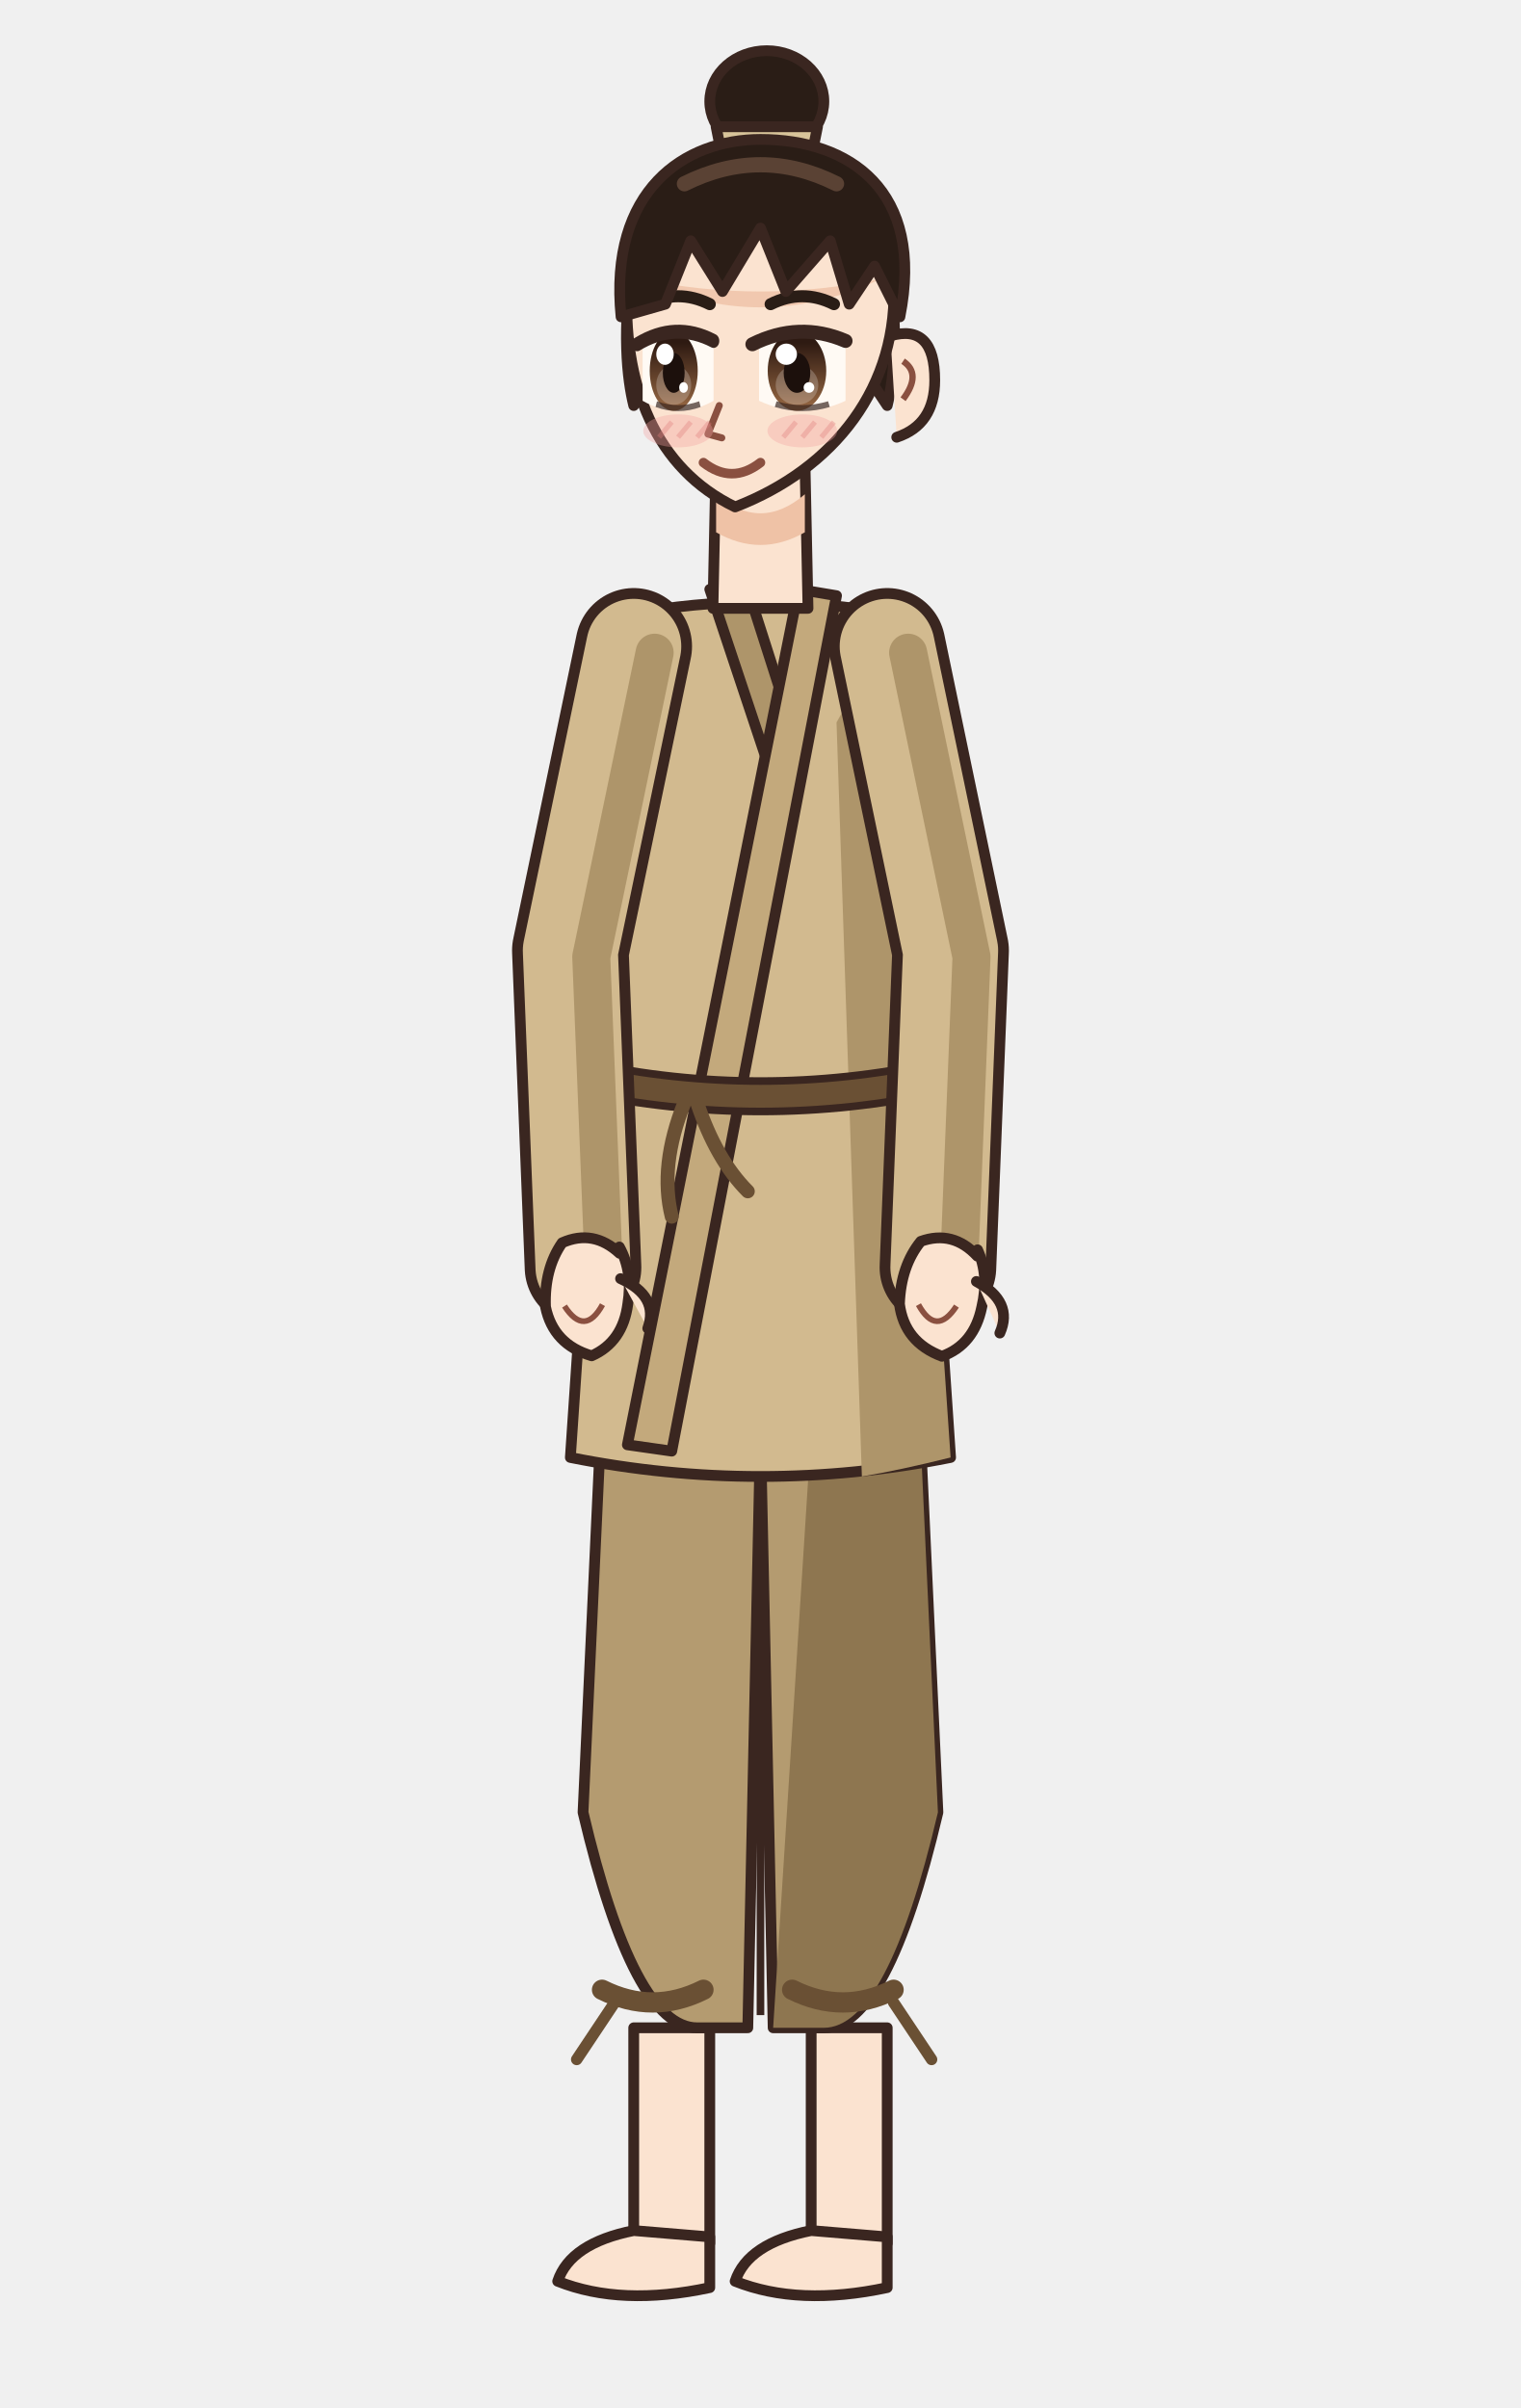
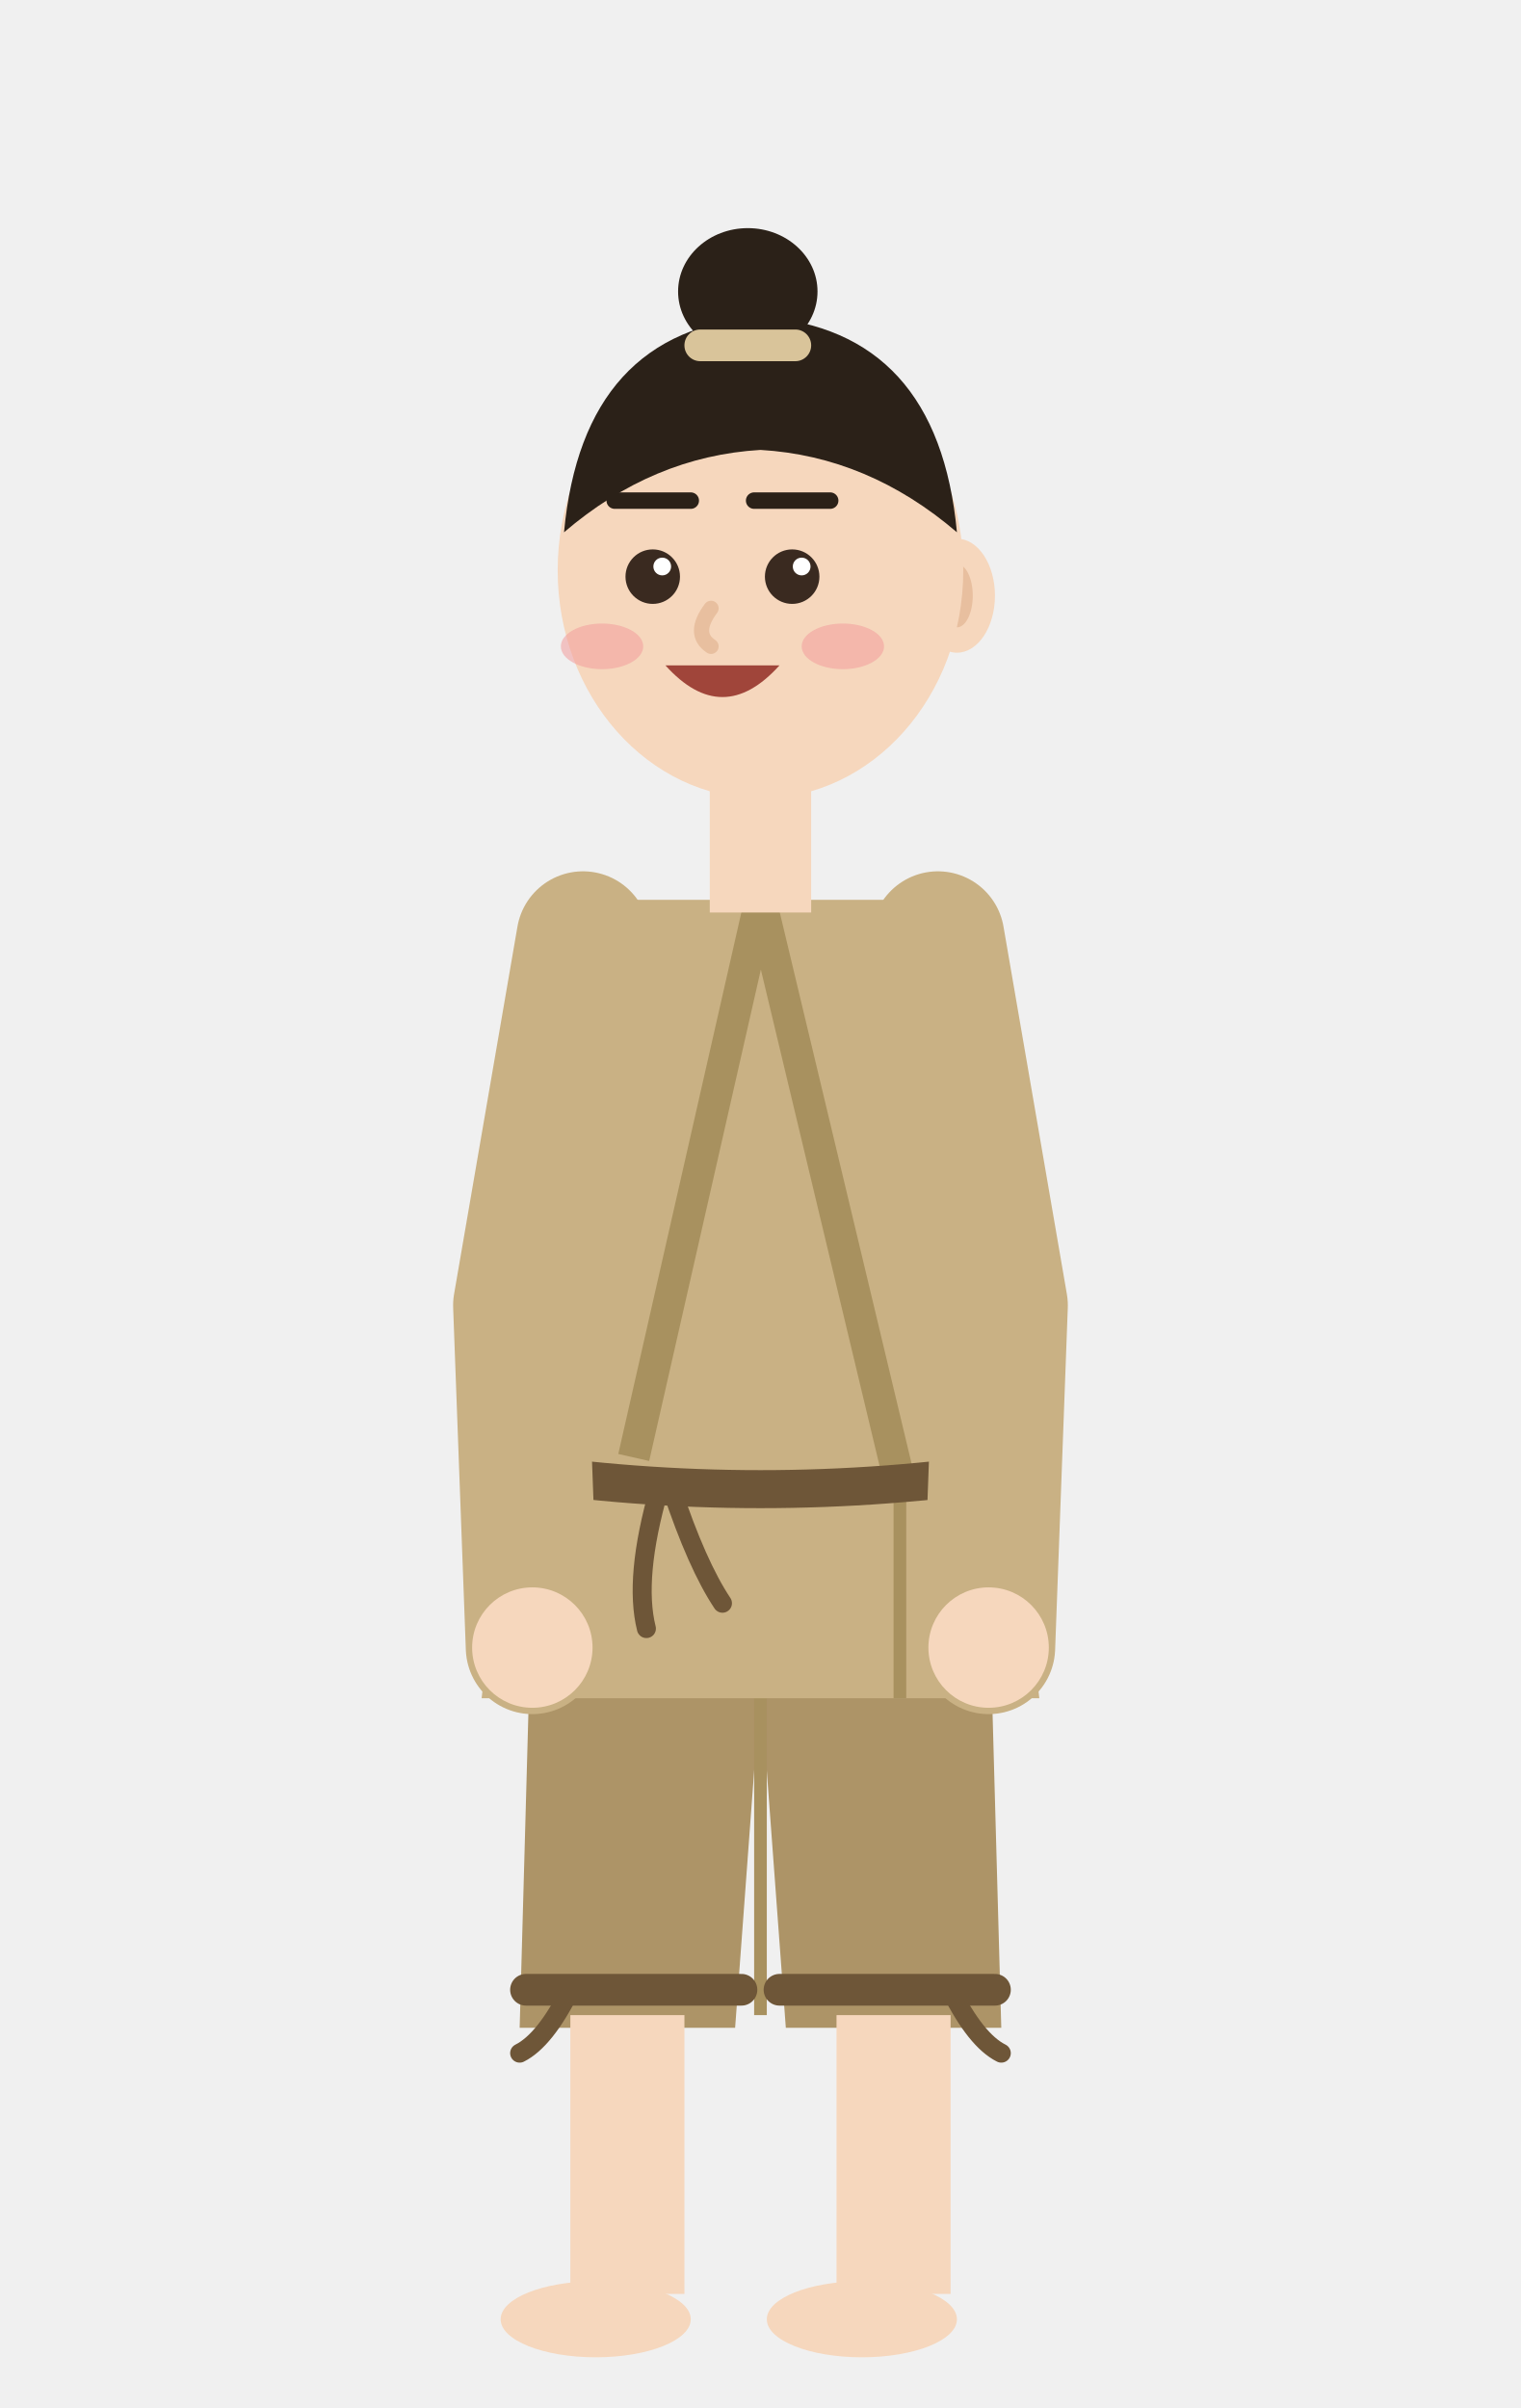
<svg xmlns="http://www.w3.org/2000/svg" width="240" height="380" viewBox="0 -20 240 380">
-   <defs>
-     <linearGradient id="iris" x1="0" y1="0" x2="0" y2="1">
-       <stop offset=".15" stop-color="#2e1a12" />
-       <stop offset="1" stop-color="#9a6a44" />
-     </linearGradient>
-   </defs>
-   <path d="M100 300 L100 334 L112 334 L112 300 Z" fill="#fbe3d0" stroke="#3a2620" stroke-width="1.7" stroke-linejoin="round" stroke-linecap="round" />
-   <path d="M128 300 L128 334 L140 334 L140 300 Z" fill="#fbe3d0" stroke="#3a2620" stroke-width="1.7" stroke-linejoin="round" stroke-linecap="round" />
-   <path d="M100 332 q-10 2 -12 8 q10 4 24 1 v-8 z" fill="#fbe3d0" stroke="#3a2620" stroke-width="1.7" stroke-linejoin="round" stroke-linecap="round" />
-   <path d="M128 332 q-10 2 -12 8 q10 4 24 1 v-8 z" fill="#fbe3d0" stroke="#3a2620" stroke-width="1.7" stroke-linejoin="round" stroke-linecap="round" />
-   <path d="M96 180 L92 266 Q100 300 110 300 L118 300 L120 206 L122 300 L130 300 Q140 300 148 266 L144 180 Z" fill="#b49b70" stroke="#3a2620" stroke-width="1.7" stroke-linejoin="round" stroke-linecap="round" />
-   <path d="M128 206 L122 300 L130 300 Q140 300 148 266 L144 180 L136 184 Z" fill="#8e7650" />
-   <path d="M120 206 V298" stroke="#3a2620" stroke-width="1.2" />
-   <path d="M95 294 q8 4 16 0 M125 294 q8 4 16 0" stroke="#6a5034" stroke-width="3.2" fill="none" stroke-linecap="round" />
-   <path d="M97 296 q-4 6 -6 9 M141 296 q4 6 6 9" stroke="#6a5034" stroke-width="1.8" fill="none" stroke-linecap="round" />
-   <path d="M99 77 Q120 73 141 77 L150 210 Q120 216 90 210 Z" fill="#d2ba8f" stroke="#3a2620" stroke-width="1.7" stroke-linejoin="round" stroke-linecap="round" />
-   <path d="M132 94 L141 78 L150 210 Q142 212 136 213 Z" fill="#ae956a" />
-   <path d="M112 73 L121 100 L126 98 L118 73 Z" fill="#ae956a" stroke="#3a2620" stroke-width="1.7" stroke-linejoin="round" stroke-linecap="round" />
-   <path d="M126 73 L132 74 L106 209 L99 208 Z" fill="#c3a97c" stroke="#3a2620" stroke-width="1.7" stroke-linejoin="round" stroke-linecap="round" />
-   <path d="M92 150 Q120 156 148 150" stroke="#3a2620" stroke-width="6" fill="none" />
-   <path d="M92 150 Q120 156 148 150" stroke="#6a5034" stroke-width="3.6" fill="none" />
-   <path d="M108 154 q-4 10 -2 18 M110 154 q3 9 8 14" stroke="#6a5034" stroke-width="2.2" fill="none" stroke-linecap="round" />
-   <path d="M113 52 L112.5 76 L127.5 76 L127 52 Z" fill="#fbe3d0" stroke="#3a2620" stroke-width="1.7" stroke-linejoin="round" stroke-linecap="round" />
-   <path d="M113 58 q7 6 14 0 v6 q-7 4 -14 0 z" fill="#efc2a6" />
-   <path d="M100 20 C98 32 99 40 100 44 L104 38 Z M140 20 C142 32 141 40 140 44 L136 38 Z" fill="#2a1d16" stroke="#3a2620" stroke-width="1.7" stroke-linejoin="round" stroke-linecap="round" />
-   <path d="M140.5 33 q7 -2 7 7 q0 7 -6 9" fill="#fbe3d0" stroke="#3a2620" stroke-width="1.7" stroke-linejoin="round" stroke-linecap="round" />
-   <path d="M142.5 37 q3 2 0 6" stroke="#8a5040" stroke-width="1" fill="none" />
-   <path d="M99 24 C98 41 103.6 54 116 60 C131.6 54 142 41 141 24 C141 4 99 4 99 24 Z" fill="#fbe3d0" stroke="#3a2620" stroke-width="1.7" stroke-linejoin="round" stroke-linecap="round" />
-   <path d="M101 24 q19 9 38 0 q-19 4 -38 0 z" fill="#efc2a6" opacity=".8" />
-   <g transform="translate(107 38) scale(0.861 1.05)">
-     <path d="M-6.5 -4 q6.5 -3 13 0 v9 q-6.5 3 -13 0 z" fill="#fffaf4" />
-     <ellipse cx="-0.8" cy="0.5" rx="4.4" ry="6" fill="url(#iris)" />
-     <ellipse cx="-0.8" cy="2.6" rx="3.2" ry="3" fill="#ffffff" opacity=".22" />
-     <ellipse cx="-0.8" cy="0.8" rx="2" ry="3" fill="#1c100c" />
-     <circle cx="-2.4" cy="-2" r="1.6" fill="#fff" />
-     <circle cx="1" cy="3" r=".8" fill="#fff" />
-     <path d="M-7.5 -3.5 q7 -3.5 14 -0.5 " stroke="#3a2620" stroke-width="2.1" fill="none" stroke-linecap="round" />
-     <path d="M-4 5.5 q4 1.2 8 0" stroke="#3a2620" stroke-width=".9" fill="none" opacity=".7" />
-   </g>
-   <g transform="translate(126.6 38) scale(1.05 1.05)">
-     <path d="M-6.5 -4 q6.5 -3 13 0 v9 q-6.5 3 -13 0 z" fill="#fffaf4" />
-     <ellipse cx="-0.8" cy="0.5" rx="4.4" ry="6" fill="url(#iris)" />
-     <ellipse cx="-0.8" cy="2.6" rx="3.2" ry="3" fill="#ffffff" opacity=".22" />
-     <ellipse cx="-0.8" cy="0.8" rx="2" ry="3" fill="#1c100c" />
-     <circle cx="-2.4" cy="-2" r="1.6" fill="#fff" />
-     <circle cx="1" cy="3" r=".8" fill="#fff" />
-     <path d="M-7.5 -3.5 q7 -3.5 14 -0.5 " stroke="#3a2620" stroke-width="2.1" fill="none" stroke-linecap="round" />
-     <path d="M-4 5.5 q4 1.2 8 0" stroke="#3a2620" stroke-width=".9" fill="none" opacity=".7" />
-   </g>
-   <path d="M102 28 q5 -2.5 10 0" stroke="#2a1d16" stroke-width="1.9" fill="none" stroke-linecap="round" />
-   <path d="M131.6 28 q-5 -2.5 -10 0" stroke="#2a1d16" stroke-width="1.9" fill="none" stroke-linecap="round" />
-   <path d="M113.5 44 l-1.8 4.5 l2.2 .6" stroke="#8a5040" stroke-width="1.1" fill="none" stroke-linecap="round" stroke-linejoin="round" />
-   <path d="M111 53 q4.5 3.5 9 0" stroke="#8a5040" stroke-width="1.5" fill="none" stroke-linecap="round" />
-   <ellipse cx="107" cy="48" rx="5.5" ry="2.6" fill="#f4a0a0" opacity="0.35" />
-   <path d="M104 49 l2 -2.4 M107 49 l2 -2.4 M110 49 l2 -2.4" stroke="#e07a7a" stroke-width=".8" opacity="0.35" />
-   <ellipse cx="126.6" cy="48" rx="5.5" ry="2.6" fill="#f4a0a0" opacity="0.35" />
-   <path d="M123.6 49 l2 -2.4 M126.6 49 l2 -2.4 M129.6 49 l2 -2.4" stroke="#e07a7a" stroke-width=".8" opacity="0.35" />
-   <ellipse cx="121" cy="-4" rx="9" ry="8" fill="#2a1d16" stroke="#3a2620" stroke-width="1.7" stroke-linejoin="round" stroke-linecap="round" />
-   <path d="M113 0 h16 l-1 5 h-14 z" fill="#d8c49a" stroke="#3a2620" stroke-width="1.7" stroke-linejoin="round" stroke-linecap="round" />
-   <path d="M98 30 C96 10 108 2 120 2 C134 2 146 10 142 30 L138 22 L134 28 L131 18 L124 26 L120 16 L114 26 L109 18 L105 28 Z" fill="#2a1d16" stroke="#3a2620" stroke-width="1.7" stroke-linejoin="round" stroke-linecap="round" />
-   <path d="M108 9 q12 -6 24 0" stroke="#5a4234" stroke-width="2.4" fill="none" stroke-linecap="round" />
-   <polyline points="100,82 90,130 92,180" fill="none" stroke="#3a2620" stroke-width="18.4" stroke-linecap="round" stroke-linejoin="round" />
-   <polyline points="100,82 90,130 92,180" fill="none" stroke="#d2ba8f" stroke-width="15" stroke-linecap="round" stroke-linejoin="round" />
-   <polyline points="103.3,83 93.3,131 95.3,181" fill="none" stroke="#ae956a" stroke-width="6" stroke-linecap="round" stroke-linejoin="round" />
-   <polyline points="140,82 150,130 148,180" fill="none" stroke="#3a2620" stroke-width="18.4" stroke-linecap="round" stroke-linejoin="round" />
-   <polyline points="140,82 150,130 148,180" fill="none" stroke="#d2ba8f" stroke-width="15" stroke-linecap="round" stroke-linejoin="round" />
-   <polyline points="143.3,83 153.3,131 151.3,181" fill="none" stroke="#ae956a" stroke-width="6" stroke-linecap="round" stroke-linejoin="round" />
-   <g transform="translate(92 184) rotate(87.8789) scale(1 1)">
-     <path d="M-7 -6 q4 -2 9 -1 q6 1 8 6 q-2 6 -8 7 q-6 0 -10 -3 q-2 -5 2 -9 z" fill="#fbe3d0" stroke="#3a2620" stroke-width="1.7" stroke-linejoin="round" stroke-linecap="round" />
-     <path d="M-2 -6 q3 -6 8 -4" fill="#fbe3d0" stroke="#3a2620" stroke-width="1.7" stroke-linejoin="round" stroke-linecap="round" />
-     <path d="M2 -3 q5 3 0 6" stroke="#8a5040" stroke-width="0.9" fill="none" />
-   </g>
-   <g transform="translate(148 184) rotate(92.1211) scale(1 1)">
-     <path d="M-7 -6 q4 -2 9 -1 q6 1 8 6 q-2 6 -8 7 q-6 0 -10 -3 q-2 -5 2 -9 z" fill="#fbe3d0" stroke="#3a2620" stroke-width="1.7" stroke-linejoin="round" stroke-linecap="round" />
-     <path d="M-2 -6 q3 -6 8 -4" fill="#fbe3d0" stroke="#3a2620" stroke-width="1.7" stroke-linejoin="round" stroke-linecap="round" />
-     <path d="M2 -3 q5 3 0 6" stroke="#8a5040" stroke-width="0.9" fill="none" />
-   </g>
+   <path d="M84 228 L82 300 L116 300 L120 246 L124 300 L158 300 L156 228 Z" fill="#ad9467" />
+   <path d="M120 246 v52" stroke="#a8915f" stroke-width="2" />
+   <path d="M83 294 h34 M123 294 h34" stroke="#6e5638" stroke-width="5" stroke-linecap="round" />
+   <path d="M90 294 q-4 8 -8 10 M150 294 q4 8 8 10" stroke="#6e5638" stroke-width="3" fill="none" stroke-linecap="round" />
+   <rect x="90" y="298" width="18" height="44" fill="#f6d7bd" />
+   <rect x="132" y="298" width="18" height="44" fill="#f6d7bd" />
+   <ellipse cx="94" cy="346" rx="15" ry="6" fill="#f6d7bd" />
+   <ellipse cx="136" cy="346" rx="15" ry="6" fill="#f6d7bd" />
+   <path d="M90 122 L150 122 L164 248 L76 248 Z" fill="#c9b184" />
+   <path d="M120 122 L100 210 M120 122 L142 214" stroke="#a8915f" stroke-width="5" fill="none" />
+   <path d="M120 122 L142 214 L142 248" stroke="#a8915f" stroke-width="2" fill="none" />
+   <path d="M80 212 Q120 218 160 212" stroke="#6e5638" stroke-width="6" fill="none" />
+   <path d="M104 215 q-4 14 -2 22 M106 215 q4 12 8 18" stroke="#6e5638" stroke-width="3" fill="none" stroke-linecap="round" />
+   <rect x="112" y="100" width="16" height="24" fill="#f6d7bd" />
+   <ellipse cx="151" cy="74" rx="6" ry="9" fill="#f6d7bd" />
+   <ellipse cx="151" cy="74" rx="2.5" ry="5" fill="#e8bf9f" />
+   <ellipse cx="120" cy="70" rx="32" ry="36" fill="#f6d7bd" />
+   <path d="M112.2 76 q-3 4 0 6" fill="none" stroke="#e8bf9f" stroke-width="2.4" stroke-linecap="round" />
+   <circle cx="103" cy="71" r="4.3" fill="#3a2a20" />
+   <circle cx="104.5" cy="69.4" r="1.4" fill="#fff" />
+   <circle cx="125" cy="71" r="4.3" fill="#3a2a20" />
+   <circle cx="126.5" cy="69.4" r="1.4" fill="#fff" />
+   <path d="M97 59 L109 59" stroke="#2b2118" stroke-width="2.6" stroke-linecap="round" />
+   <path d="M119 59 L131 59" stroke="#2b2118" stroke-width="2.6" stroke-linecap="round" />
+   <path d="M105 85 q9 10 18 0 z" fill="#a0453a" />
+   <ellipse cx="95" cy="82" rx="6.5" ry="3.6" fill="#f29c9c" opacity="0.55" />
+   <ellipse cx="133" cy="82" rx="6.5" ry="3.6" fill="#f29c9c" opacity="0.55" />
+   <path d="M89 64 q3 -32 31 -34 q28 2 31 34 q-14 -12 -31 -13 q-17 1 -31 13 z" fill="#2b2118" />
+   <ellipse cx="118" cy="26" rx="11" ry="10" fill="#2b2118" />
+   <rect x="108" y="32" width="20" height="5" rx="2.5" fill="#d9c49a" />
+   <polyline points="92,128 82,186 84,240" fill="none" stroke="#c9b184" stroke-width="21" stroke-linecap="round" stroke-linejoin="round" />
+   <circle cx="84" cy="240" r="9.5" fill="#f6d7bd" />
+   <polyline points="148,128 158,186 156,240" fill="none" stroke="#c9b184" stroke-width="21" stroke-linecap="round" stroke-linejoin="round" />
+   <circle cx="156" cy="240" r="9.5" fill="#f6d7bd" />
</svg>
